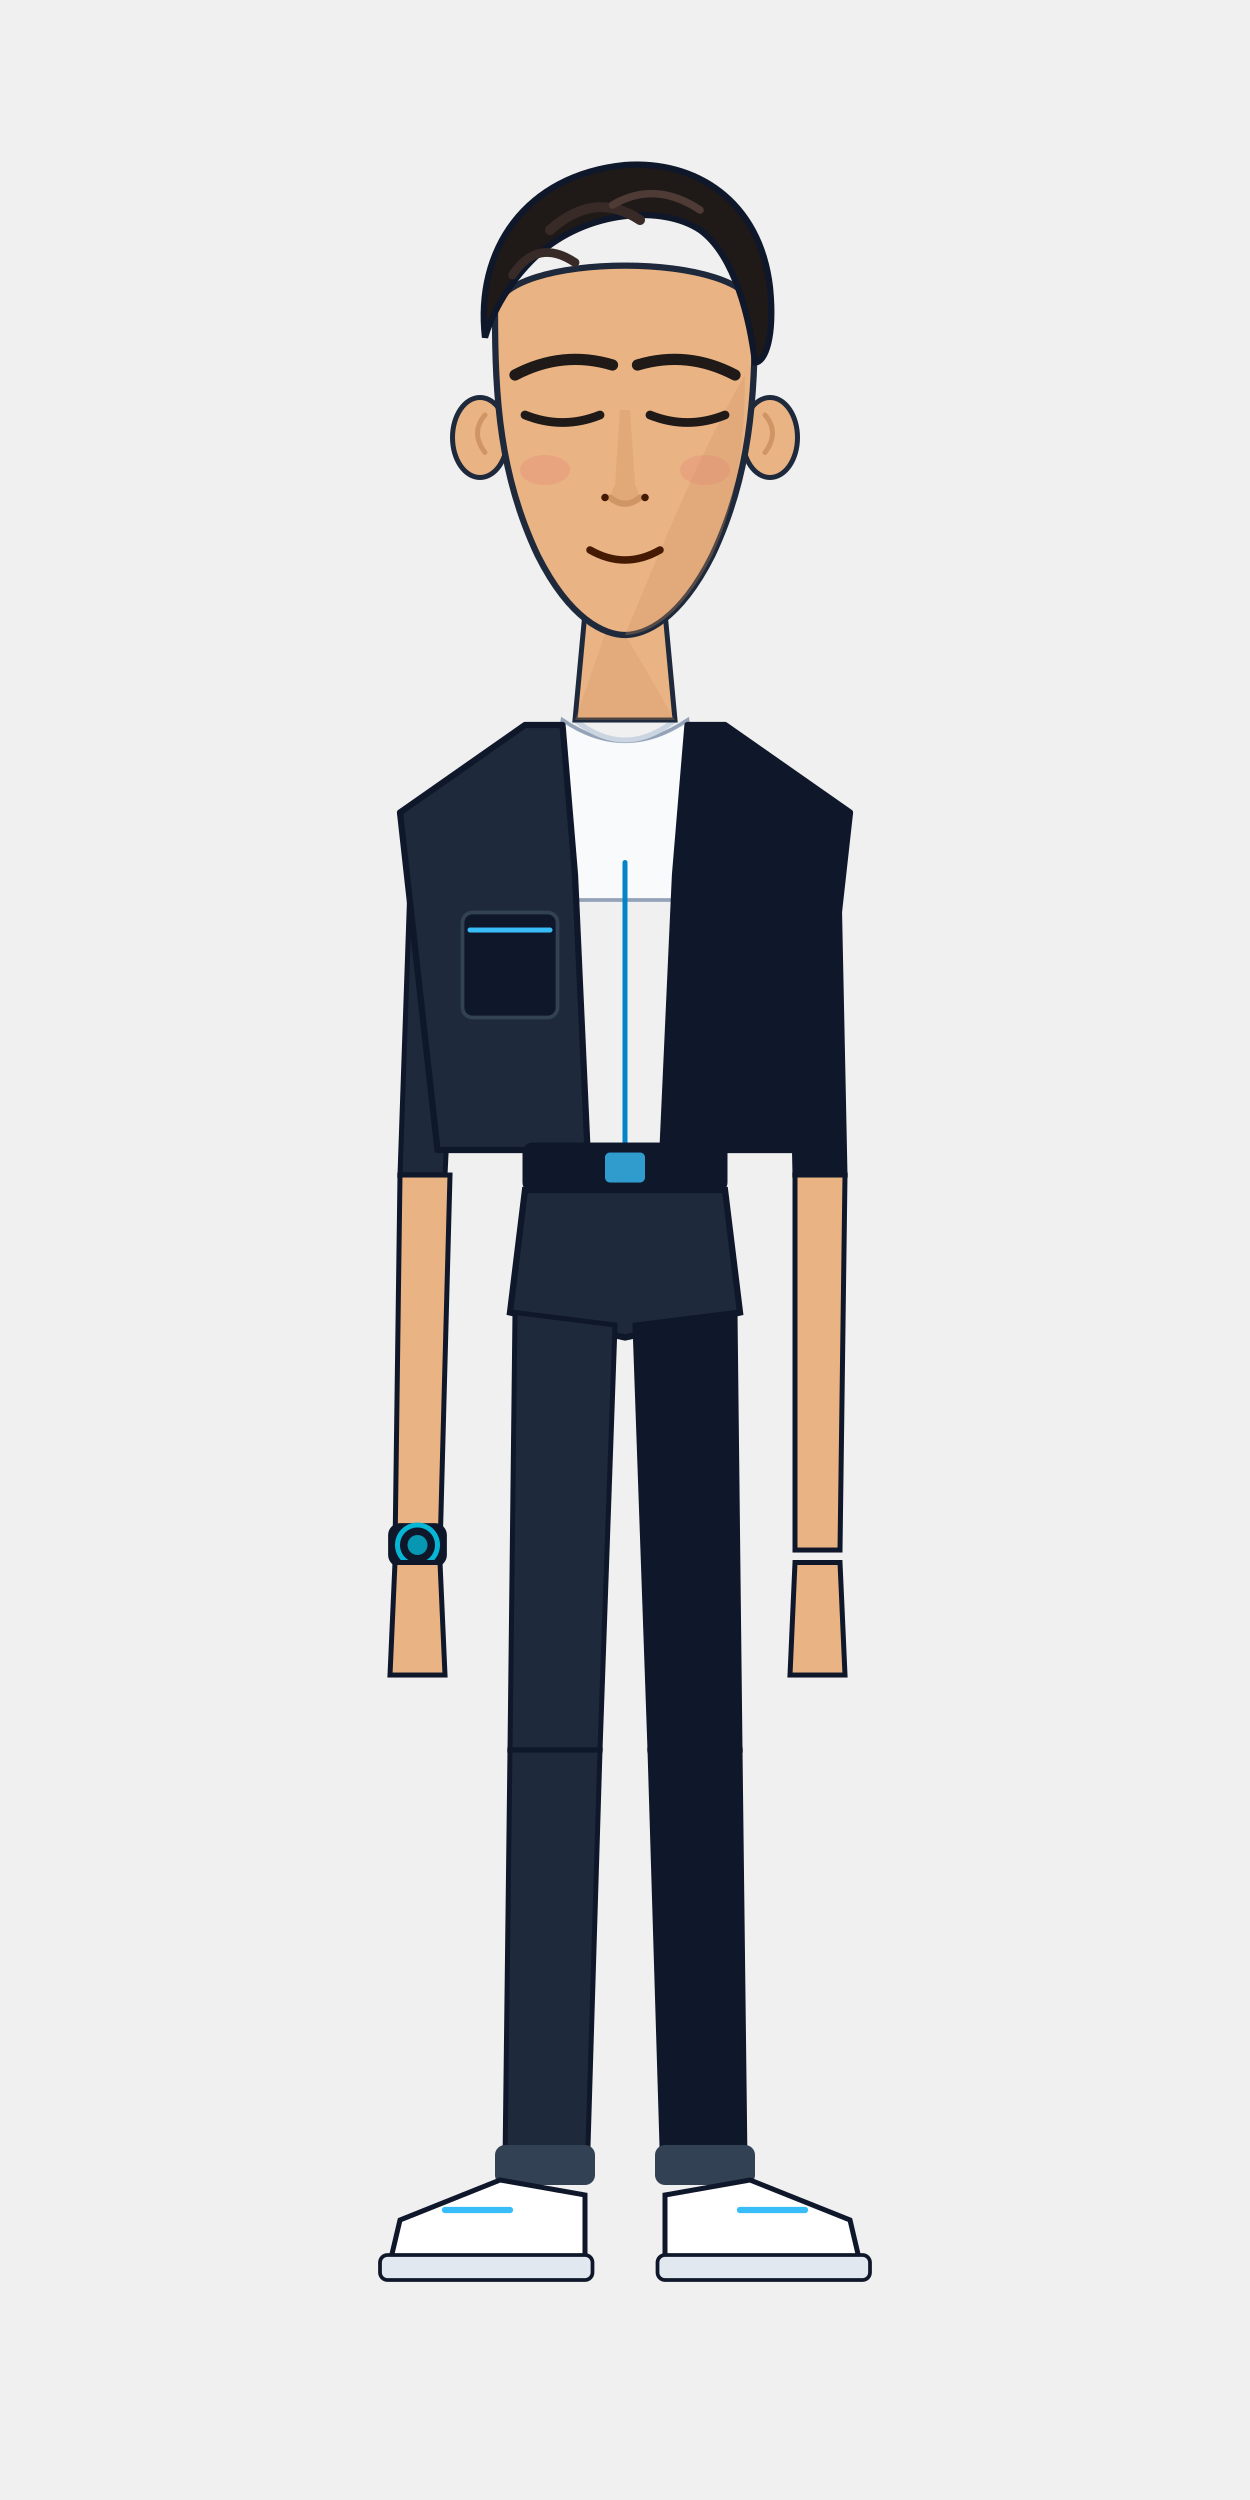
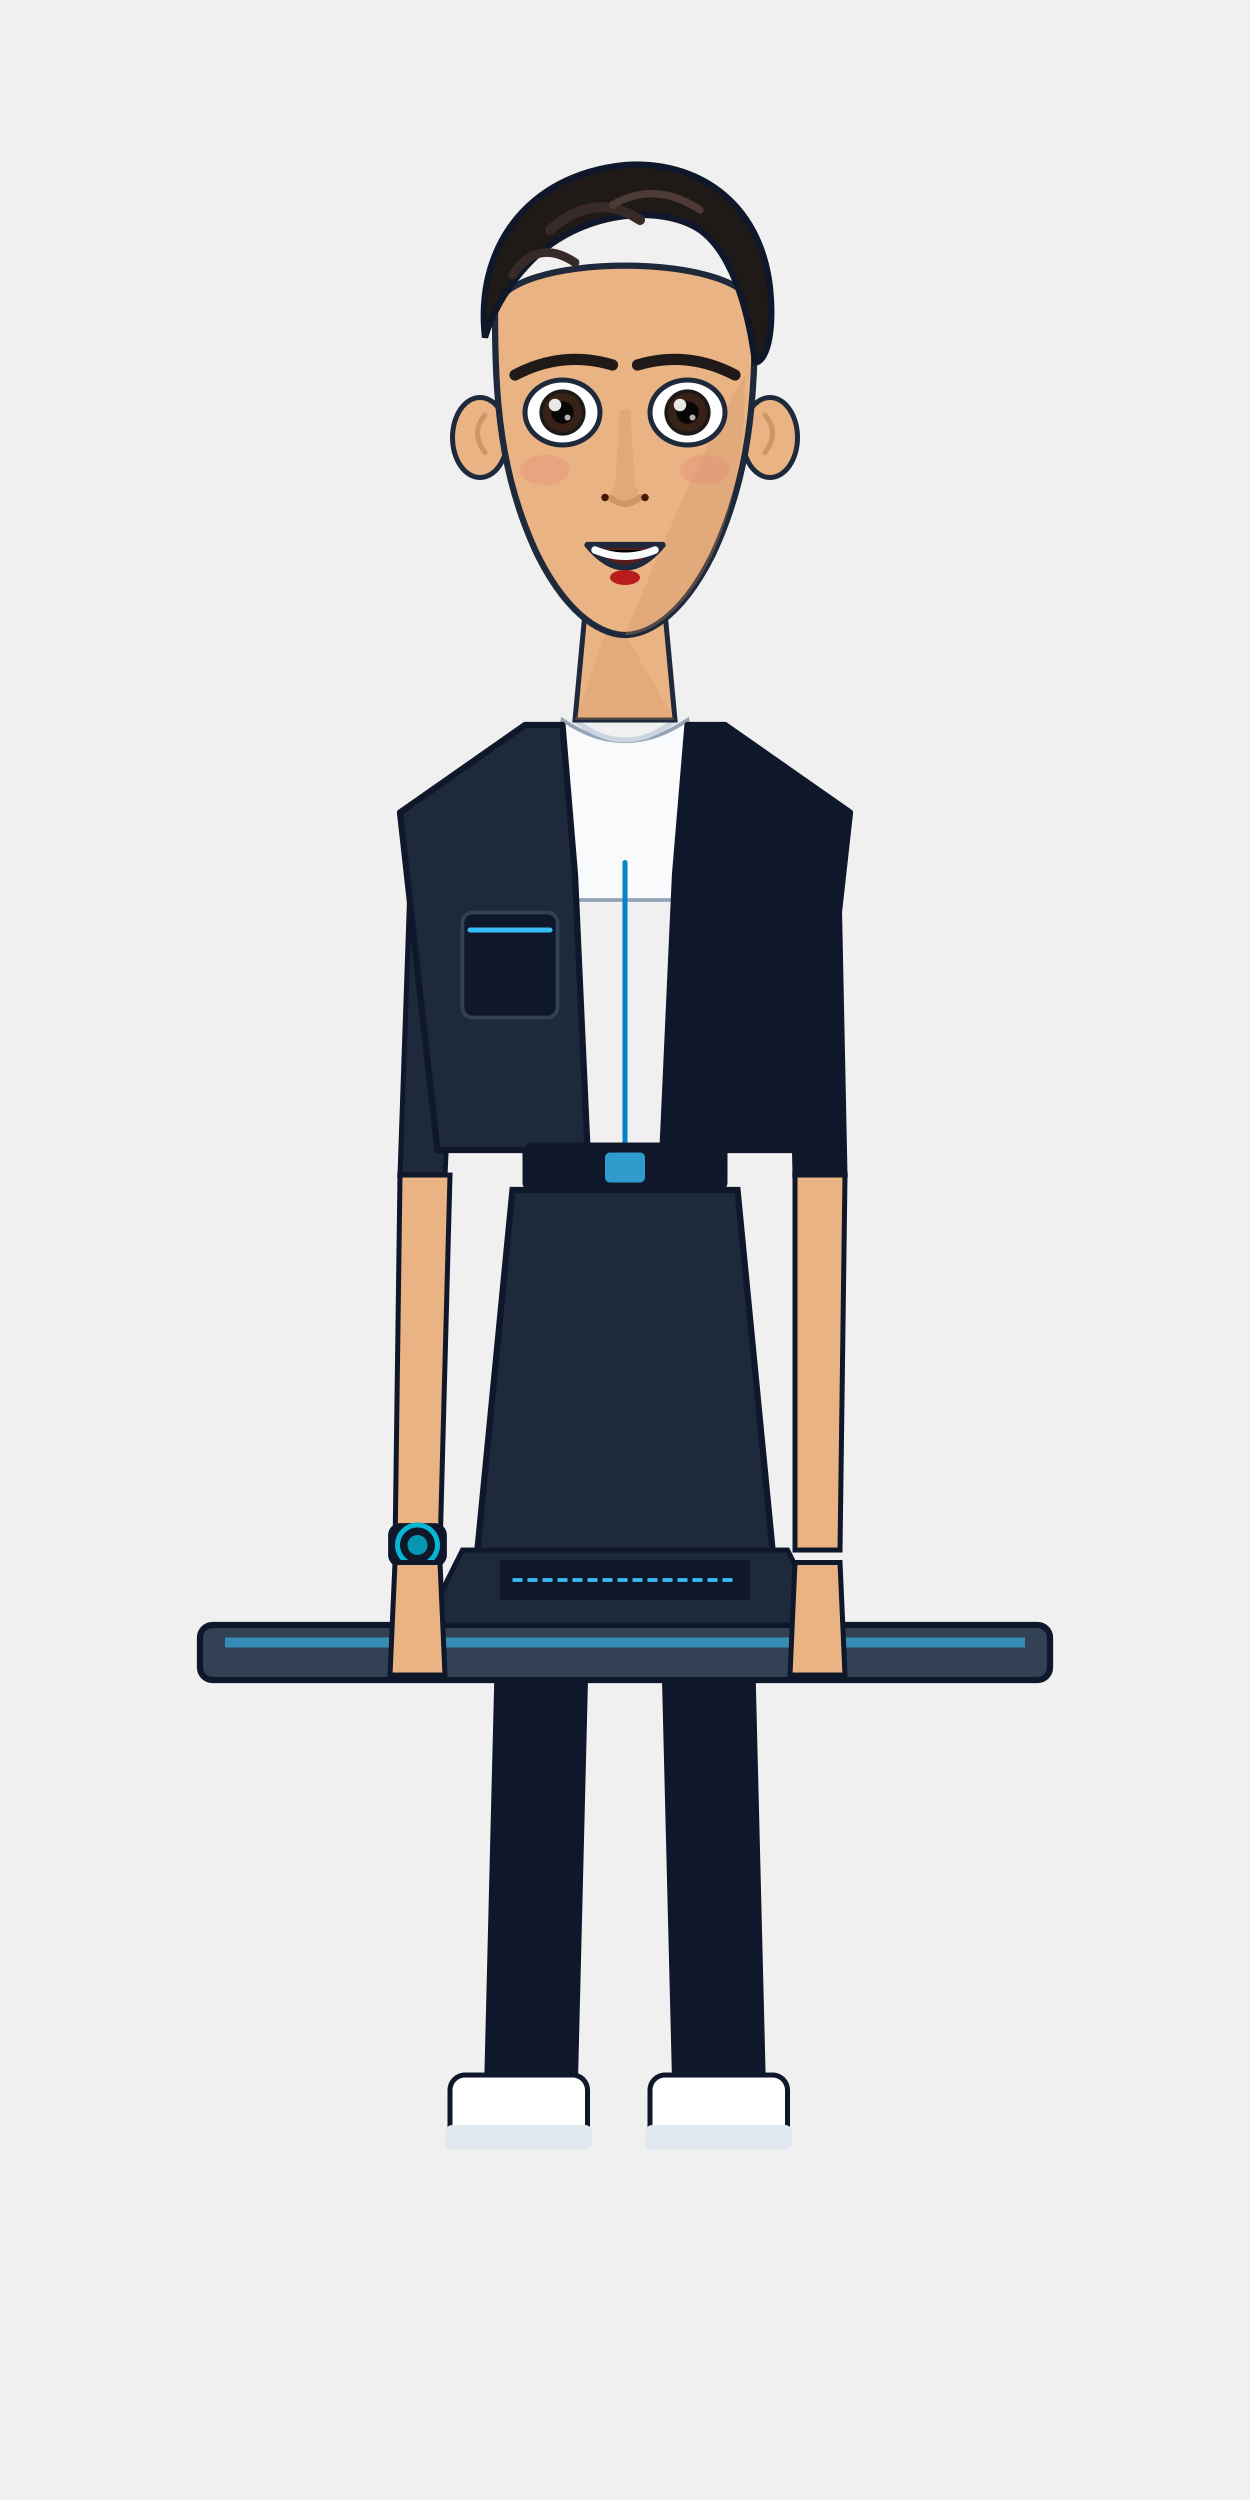
<svg xmlns="http://www.w3.org/2000/svg" viewBox="0 50 500 1000" width="500" height="1000">
  <g id="modern_character_root">
-     <path d="M 210 526 L 290 526 L 296 575 L 250 585 L 204 575 Z" fill="#1e293b" stroke="#0f172a" stroke-width="2.5" />
-     <path d="M 206 575 L 246 580 L 240 750 L 204 750 Z" fill="#1e293b" stroke="#0f172a" stroke-width="2" />
-     <path d="M 204 750 L 240 750 L 235 915 L 202 915 Z" fill="#1e293b" stroke="#0f172a" stroke-width="2" />
-     <rect x="198" y="908" width="40" height="16" rx="4" fill="#334155" />
-     <path d="M 254 580 L 294 575 L 296 750 L 260 750 Z" fill="#0f172a" stroke="#0f172a" stroke-width="2" />
-     <path d="M 260 750 L 296 750 L 298 915 L 265 915 Z" fill="#0f172a" stroke="#0f172a" stroke-width="2" />
-     <rect x="262" y="908" width="40" height="16" rx="4" fill="#334155" />
-     <path d="M 156 955 L 234 955 L 234 928 L 200 922 L 160 938 Z" fill="#ffffff" stroke="#0f172a" stroke-width="2" />
-     <rect x="152" y="952" width="85" height="10" rx="3" fill="#e2e8f0" stroke="#0f172a" stroke-width="1.5" />
-     <line x1="178" y1="934" x2="204" y2="934" stroke="#38bdf8" stroke-width="2.5" stroke-linecap="round" />
-     <path d="M 266 955 L 344 955 L 340 938 L 300 922 L 266 928 Z" fill="#ffffff" stroke="#0f172a" stroke-width="2" />
-     <rect x="263" y="952" width="85" height="10" rx="3" fill="#e2e8f0" stroke="#0f172a" stroke-width="1.5" />
-     <line x1="296" y1="934" x2="322" y2="934" stroke="#38bdf8" stroke-width="2.5" stroke-linecap="round" />
+     <path d="M 205 526 L 295 526 L 310 680 L 190 680 Z" fill="#1e293b" stroke="#0f172a" stroke-width="2.5" />
+     <path d="M 200 680 L 235 680 L 230 880 L 195 880 Z" fill="#0f172a" stroke="#0f172a" stroke-width="2.5" />
+     <path d="M 265 680 L 300 680 L 305 880 L 270 880 Z" fill="#0f172a" stroke="#0f172a" stroke-width="2.5" />
+     <rect x="180" y="880" width="55" height="28" rx="6" fill="#ffffff" stroke="#0f172a" stroke-width="2" />
+     <rect x="178" y="900" width="59" height="10" rx="3" fill="#e2e8f0" />
+     <rect x="260" y="880" width="55" height="28" rx="6" fill="#ffffff" stroke="#0f172a" stroke-width="2" />
+     <rect x="258" y="900" width="59" height="10" rx="3" fill="#e2e8f0" />
+     <rect x="80" y="700" width="340" height="22" rx="5" fill="#334155" stroke="#0f172a" stroke-width="2.5" />
+     <rect x="90" y="705" width="320" height="4" fill="#38bdf8" opacity="0.6" />
+     <polygon points="170,700 330,700 315,670 185,670" fill="#1e293b" stroke="#0f172a" stroke-width="2" />
+     <rect x="200" y="674" width="100" height="16" fill="#0f172a" />
+     <line x1="205" y1="682" x2="295" y2="682" stroke="#38bdf8" stroke-width="1.5" stroke-dasharray="4,2" />
    <path d="M 165 375 L 185 375 L 178 520 L 160 520 Z" fill="#1e293b" stroke="#0f172a" stroke-width="2" />
    <path d="M 160 520 L 180 520 L 176 670 L 158 670 Z" fill="#eab383" stroke="#0f172a" stroke-width="2" />
    <rect x="156" y="660" width="22" height="16" rx="4" fill="#0f172a" stroke="#0f172a" stroke-width="1.5" />
    <circle cx="167" cy="668" r="8" fill="#0f172a" stroke="#06b6d4" stroke-width="2" />
    <circle cx="167" cy="668" r="4" fill="#06b6d4" opacity="0.8" />
    <path d="M 158 675 L 176 675 L 178 720 L 156 720 Z" fill="#eab383" stroke="#0f172a" stroke-width="2" />
    <path d="M 315 375 L 335 375 L 338 520 L 318 520 Z" fill="#0f172a" stroke="#0f172a" stroke-width="2" />
    <path d="M 318 520 L 338 520 L 336 670 L 318 670 Z" fill="#eab383" stroke="#0f172a" stroke-width="2" />
    <path d="M 318 675 L 336 675 L 338 720 L 316 720 Z" fill="#eab383" stroke="#0f172a" stroke-width="2" />
    <path d="M 225 338 Q 250 355 275 338 L 285 410 L 215 410 Z" fill="#f8fafc" stroke="#94a3b8" stroke-width="1.5" />
    <path d="M 230 338 Q 250 354 270 338" stroke="#cbd5e1" stroke-width="2" fill="none" />
    <path d="M 210 340 L 160 375 L 175 510 L 235 510 L 230 400 L 225 340 Z" fill="#1e293b" stroke="#0f172a" stroke-width="2.5" stroke-linejoin="round" />
    <path d="M 290 340 L 340 375 L 325 510 L 265 510 L 270 400 L 275 340 Z" fill="#0f172a" stroke="#0f172a" stroke-width="2.5" stroke-linejoin="round" />
    <line x1="250" y1="395" x2="250" y2="510" stroke="#0284c7" stroke-width="2" stroke-linecap="round" />
    <rect x="185" y="415" width="38" height="42" rx="4" fill="#0f172a" stroke="#334155" stroke-width="1.5" />
    <line x1="188" y1="422" x2="220" y2="422" stroke="#38bdf8" stroke-width="2" stroke-linecap="round" />
    <rect x="210" y="508" width="80" height="18" rx="3" fill="#0f172a" stroke="#0f172a" stroke-width="2" />
    <rect x="242" y="511" width="16" height="12" rx="2" fill="#38bdf8" opacity="0.8" />
    <path d="M 234 295 L 230 338 L 270 338 L 266 295 Z" fill="#eab383" stroke="#1e293b" stroke-width="2" />
    <path d="M 245 295 L 230 338 L 270 338 Z" fill="#d09564" opacity="0.25" />
    <ellipse cx="192" cy="225" rx="11" ry="16" fill="#eab383" stroke="#1e293b" stroke-width="2" />
    <path d="M 194 216 Q 188 223 194 231" stroke="#d09564" stroke-width="2" fill="none" stroke-linecap="round" />
    <ellipse cx="308" cy="225" rx="11" ry="16" fill="#eab383" stroke="#1e293b" stroke-width="2" />
    <path d="M 306 216 Q 312 223 306 231" stroke="#d09564" stroke-width="2" fill="none" stroke-linecap="round" />
    <path d="M 198 175               C 198 150, 302 150, 302 175               C 302 210, 300 240, 285 272               C 272 298, 258 304, 250 304               C 242 304, 228 298, 215 272               C 200 240, 198 210, 198 175 Z" fill="#eab383" stroke="#1e293b" stroke-width="2.5" />
    <path d="M 250 304 C 258 304, 272 298, 285 272 C 295 250, 298 225, 298 200 C 280 230, 260 280, 250 304 Z" fill="#d09564" opacity="0.3" />
    <ellipse cx="218" cy="238" rx="10" ry="6" fill="#e28878" opacity="0.35" />
    <ellipse cx="282" cy="238" rx="10" ry="6" fill="#e28878" opacity="0.35" />
    <path d="M 194 185              C 190 150, 210 120, 250 116              C 278 114, 304 130, 308 165              C 310 185, 306 195, 302 195              C 300 178, 294 152, 280 142              C 265 132, 235 134, 215 152              C 202 164, 196 178, 194 185 Z" fill="#1f1917" stroke="#0f172a" stroke-width="2.5" />
    <path d="M 220 142 Q 238 126 256 138" stroke="#382a26" stroke-width="4" stroke-linecap="round" fill="none" />
    <path d="M 245 132 Q 262 122 280 134" stroke="#4e3b36" stroke-width="3" stroke-linecap="round" fill="none" />
    <path d="M 205 160 Q 215 145 230 155" stroke="#382a26" stroke-width="3.5" stroke-linecap="round" fill="none" />
    <path d="M 206 200 Q 225 190 245 196" stroke="#1f1917" stroke-width="4.5" stroke-linecap="round" fill="none" />
    <path d="M 255 196 Q 275 190 294 200" stroke="#1f1917" stroke-width="4.5" stroke-linecap="round" fill="none" />
-     <path d="M 210 216 Q 225 222 240 216" stroke="#1f1917" stroke-width="3.5" stroke-linecap="round" fill="none" />
-     <path d="M 260 216 Q 275 222 290 216" stroke="#1f1917" stroke-width="3.5" stroke-linecap="round" fill="none" />
+     <ellipse cx="225" cy="215" rx="15" ry="13" fill="#ffffff" stroke="#1e293b" stroke-width="2" />
+     <circle cx="225" cy="215" r="8.5" fill="#382218" stroke="#1c1917" stroke-width="1.5" />
+     <circle cx="225" cy="215" r="4.5" fill="#090706" />
+     <circle cx="222" cy="212" r="2.5" fill="#ffffff" opacity="0.9" />
+     <circle cx="227" cy="217" r="1.2" fill="#ffffff" opacity="0.7" />
+     <ellipse cx="275" cy="215" rx="15" ry="13" fill="#ffffff" stroke="#1e293b" stroke-width="2" />
+     <circle cx="275" cy="215" r="8.5" fill="#382218" stroke="#1c1917" stroke-width="1.5" />
+     <circle cx="275" cy="215" r="4.5" fill="#090706" />
+     <circle cx="272" cy="212" r="2.5" fill="#ffffff" opacity="0.9" />
+     <circle cx="277" cy="217" r="1.2" fill="#ffffff" opacity="0.7" />
    <path d="M 248 214 L 246 244 Q 242 250 250 252 Q 258 250 254 244 L 252 214" fill="#d09564" opacity="0.35" />
    <path d="M 244 249 Q 250 254 256 249" stroke="#d09564" stroke-width="2.5" stroke-linecap="round" fill="none" />
    <circle cx="242" cy="249" r="1.5" fill="#451a03" />
    <circle cx="258" cy="249" r="1.5" fill="#451a03" />
-     <path d="M 236 270 Q 250 278 264 270" fill="none" stroke="#451a03" stroke-width="3" stroke-linecap="round" />
+     <path d="M 235 268 Q 250 286 265 268 Z" fill="#581c1c" stroke="#1e293b" stroke-width="2.5" stroke-linejoin="round" />
+     <path d="M 238 270 Q 250 275 262 270" stroke="#f8fafc" stroke-width="3" stroke-linecap="round" />
+     <ellipse cx="250" cy="281" rx="6" ry="3" fill="#b91c1c" />
  </g>
</svg>
